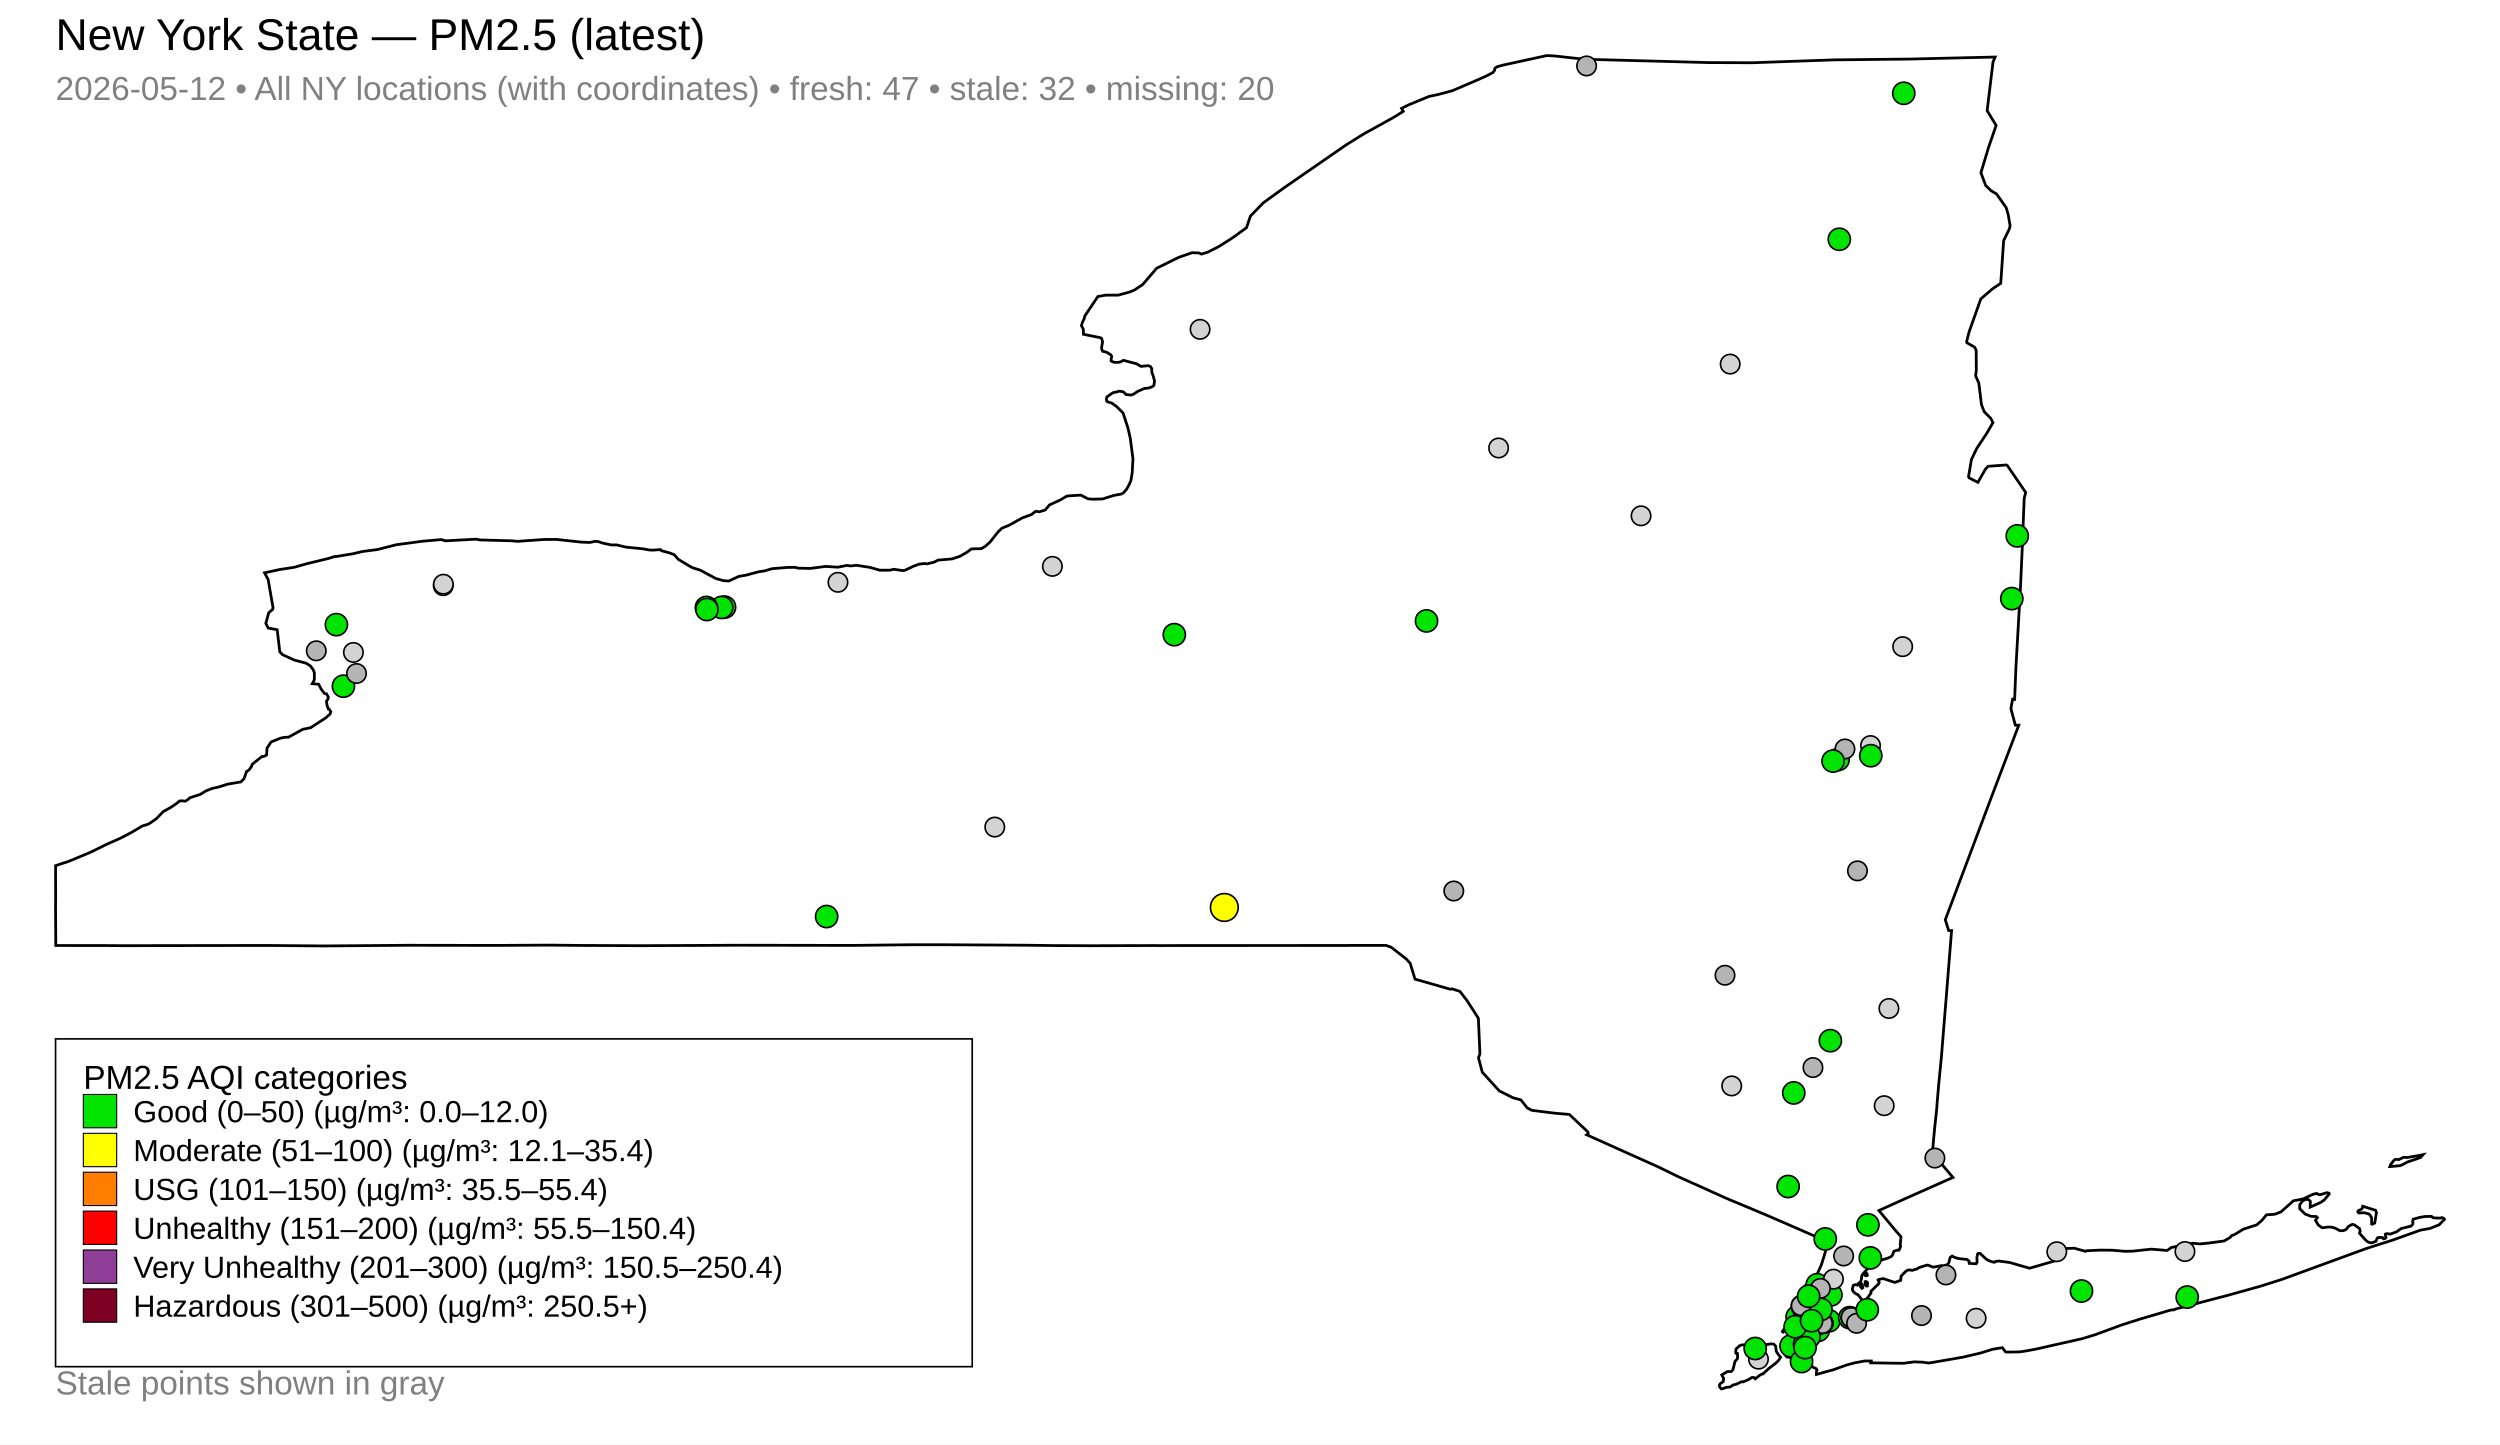
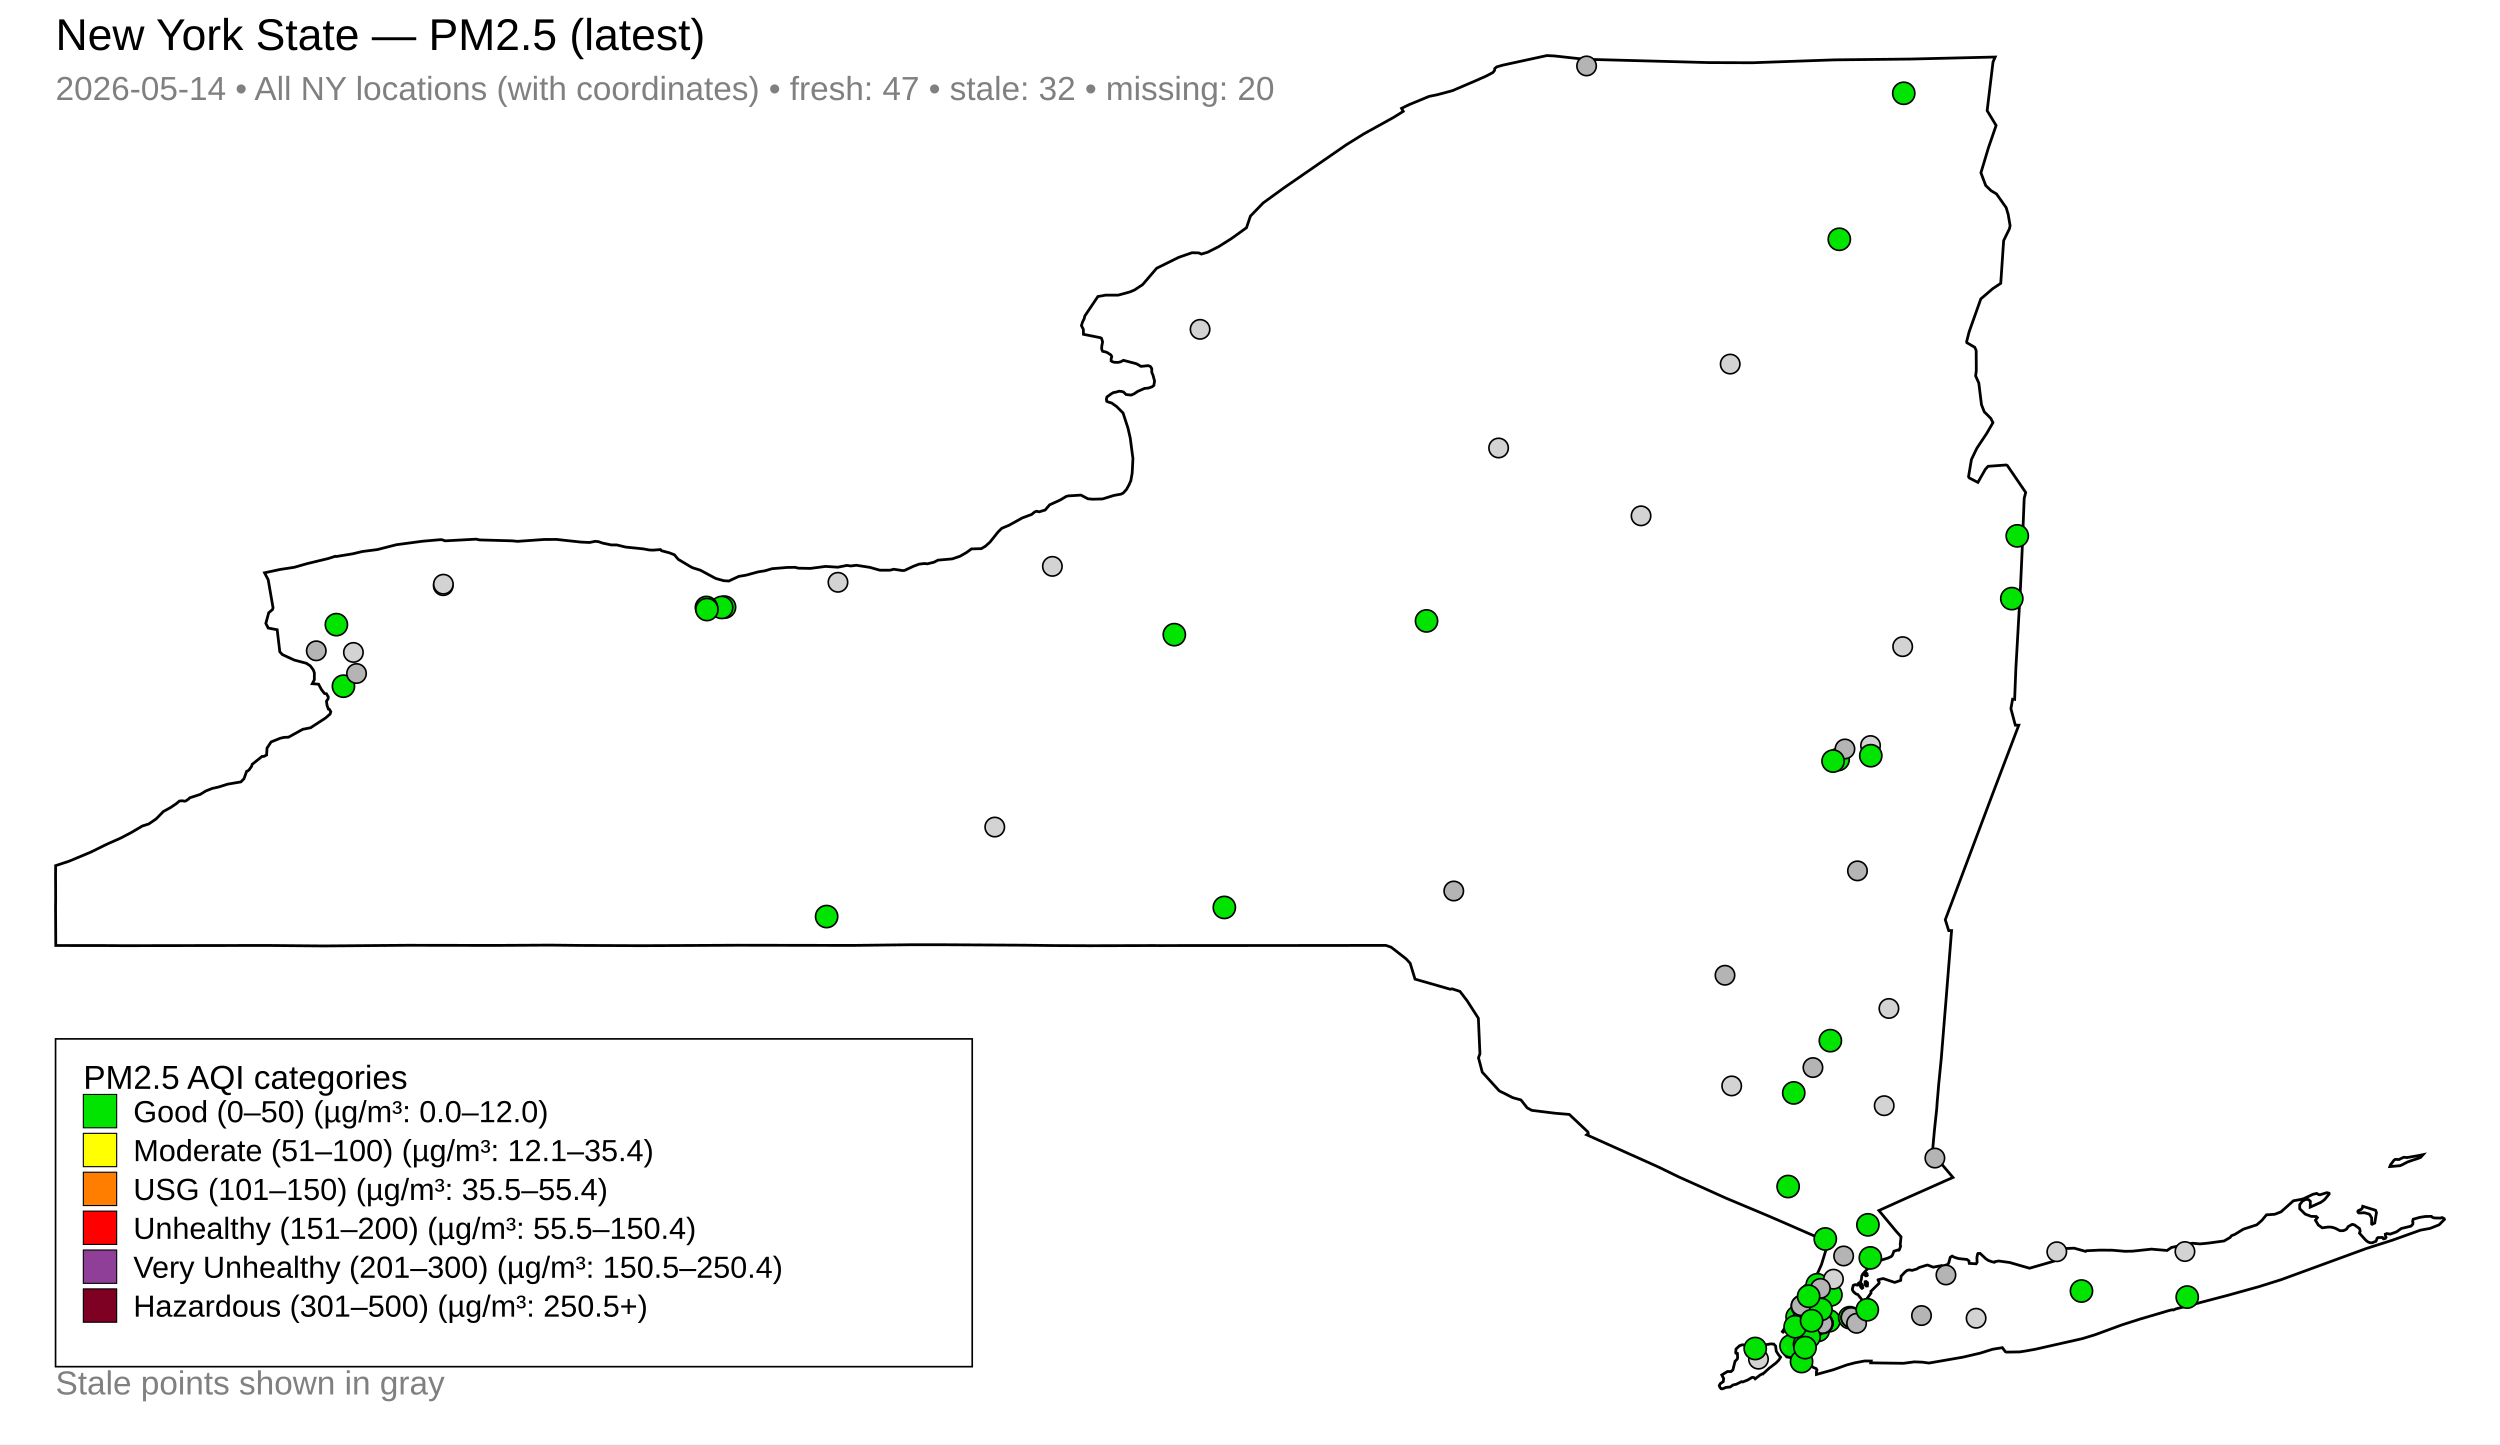
<svg xmlns="http://www.w3.org/2000/svg" width="900" height="520">
  <rect x="0" y="0" width="900" height="520" fill="white" />
  <text x="20" y="18" font-family="Arial, sans-serif" font-size="16">New York State — PM2.5 (latest)</text>
-   <text x="20" y="36" font-family="Arial, sans-serif" font-size="12" fill="gray">2026-05-12 • All NY locations (with coordinates) • fresh: 47 • stale: 32 • missing: 20</text>
+   <text x="20" y="36" font-family="Arial, sans-serif" font-size="12" fill="gray">2026-05-14 • All NY locations (with coordinates) • fresh: 47 • stale: 32 • missing: 20</text>
  <path d="M671.45,461.41 L671.76,461.32 L672.22,461.64 L672.35,461.97 L672.25,462.95 L671.86,462.98 L671.49,462.62 L671.42,461.90 L671.45,461.41 Z" fill="none" stroke="black" stroke-width="1" />
  <path d="M642.36,478.33 L642.45,478.27 L642.52,478.30 L642.67,478.45 L642.08,479.44 L641.97,479.57 L641.76,479.50 L641.65,479.36 L641.70,479.29 L642.36,478.33 Z" fill="none" stroke="black" stroke-width="1" />
  <path d="M631.09,495.85 L630.63,495.92 L629.30,496.74 L627.44,497.50 L626.99,497.39 L625.05,498.34 L623.91,498.58 L622.89,499.31 L621.43,499.45 L619.97,500.00 L619.59,499.94 L619.11,499.34 L618.94,498.75 L619.31,498.11 L620.38,497.37 L620.51,496.26 L619.84,494.98 L621.89,493.74 L623.20,493.75 L623.86,493.12 L624.60,490.10 L625.39,489.28 L625.54,488.77 L625.47,487.25 L624.94,487.17 L624.85,486.89 L624.98,485.63 L626.20,484.49 L627.20,484.13 L627.86,484.18 L628.29,484.48 L630.16,484.84 L633.73,484.48 L637.39,483.80 L638.55,483.86 L639.22,484.59 L639.45,486.43 L640.24,487.69 L641.02,488.58 L640.36,489.66 L639.38,490.65 L636.92,492.53 L634.68,494.60 L634.55,494.53 L633.57,495.05 L631.87,496.39 L631.55,496.00 L631.09,495.85 Z" fill="none" stroke="black" stroke-width="1" />
  <path d="M849.98,435.40 L850.40,435.00 L850.58,434.26 L855.20,435.70 L855.53,436.51 L854.90,440.30 L853.95,440.75 L853.79,440.66 L853.79,438.43 L853.14,437.30 L852.79,437.05 L851.24,436.59 L849.21,436.67 L848.92,436.46 L848.81,436.10 L849.05,435.78 L849.98,435.40 Z" fill="none" stroke="black" stroke-width="1" />
  <path d="M870.50,416.04 L872.32,415.67 L871.40,416.69 L870.20,417.14 L868.43,417.71 L866.65,418.34 L864.93,419.25 L864.09,419.63 L860.35,419.96 L860.56,419.36 L861.16,418.55 L861.81,417.71 L862.30,417.37 L863.61,417.44 L865.33,416.61 L866.53,416.72 L869.49,416.21 L870.50,416.04 Z" fill="none" stroke="black" stroke-width="1" />
  <path d="M672.13,458.56 L672.14,458.66 L672.14,458.72 L672.14,458.86 L672.23,459.11 L672.15,459.22 L671.72,459.30 L671.25,459.00 L671.26,458.78 L671.52,458.74 L671.57,458.43 L671.76,458.34 L672.01,458.42 L672.12,458.50 L672.13,458.56 Z" fill="none" stroke="black" stroke-width="1" />
  <path d="M711.67,111.62 L708.89,119.45 L708.00,122.91 L708.06,123.36 L710.90,125.02 L711.42,126.16 L711.47,133.32 L711.23,135.33 L712.37,137.90 L713.33,145.68 L714.32,148.22 L714.32,148.23 L716.69,150.62 L717.46,152.16 L716.34,154.09 L715.25,155.97 L711.69,161.33 L711.12,162.50 L709.72,165.42 L708.67,171.61 L708.95,172.06 L712.04,173.67 L714.72,168.95 L715.71,167.87 L722.27,167.39 L722.67,167.63 L728.86,176.71 L729.25,177.28 L728.71,179.40 L728.10,194.68 L728.09,194.76 L728.08,195.48 L728.05,196.41 L727.86,200.66 L727.39,211.06 L726.27,230.83 L725.74,240.07 L725.73,240.19 L725.72,240.42 L725.27,251.78 L724.54,251.70 L723.93,255.12 L725.51,261.06 L726.76,261.07 L722.18,273.10 L717.23,286.12 L710.91,302.93 L700.30,331.12 L701.53,335.01 L702.57,335.01 L700.65,358.95 L700.65,359.00 L700.08,365.91 L699.29,375.69 L698.86,381.02 L697.92,390.50 L697.50,395.54 L697.49,395.62 L697.48,395.72 L697.46,395.84 L697.46,395.89 L697.45,395.95 L697.30,397.94 L697.29,398.09 L697.29,398.14 L697.28,398.37 L697.27,398.55 L697.17,399.64 L697.11,400.19 L697.09,400.40 L696.44,406.47 L696.33,407.58 L695.65,415.11 L703.07,423.89 L700.16,425.16 L699.60,425.41 L688.75,430.24 L686.82,431.10 L686.00,431.46 L676.41,435.79 L680.06,440.19 L680.83,441.10 L681.61,442.05 L682.65,443.29 L684.29,445.13 L684.37,445.24 L684.08,448.06 L684.22,448.65 L683.79,449.84 L683.56,450.08 L683.30,449.97 L681.82,450.44 L681.25,451.90 L680.91,452.31 L679.66,452.90 L677.07,453.70 L675.98,454.45 L673.26,455.77 L670.59,458.65 L670.35,459.12 L670.21,459.39 L670.13,460.39 L669.78,461.51 L669.86,461.98 L670.22,462.23 L670.50,462.70 L670.50,462.99 L670.49,463.23 L670.60,463.60 L670.45,463.73 L670.31,463.82 L670.15,463.69 L669.84,463.26 L669.53,462.78 L669.70,462.27 L669.40,461.80 L669.23,461.82 L668.86,462.18 L668.61,462.63 L667.80,462.47 L667.16,462.76 L666.86,464.00 L666.90,464.43 L667.26,465.03 L668.07,465.76 L668.85,466.07 L670.08,467.63 L670.58,468.27 L671.16,468.23 L671.99,467.65 L672.01,467.64 L673.56,465.50 L673.52,464.88 L676.36,462.11 L676.53,461.69 L676.10,460.78 L676.22,460.66 L677.95,460.28 L682.09,461.67 L682.62,461.49 L684.24,460.94 L684.40,459.42 L685.84,457.89 L686.64,457.30 L687.38,457.17 L688.40,457.33 L690.11,456.81 L690.84,456.33 L693.58,455.47 L693.99,455.43 L695.96,456.18 L699.09,455.59 L699.56,455.74 L701.20,455.18 L701.51,454.68 L701.56,454.61 L702.09,452.64 L702.78,452.18 L702.84,452.21 L703.35,452.51 L703.54,452.61 L703.97,452.75 L705.14,453.10 L705.48,453.14 L705.92,453.18 L707.17,453.31 L707.99,453.39 L708.08,453.40 L708.82,453.94 L708.84,454.11 L708.93,454.82 L711.41,454.96 L711.75,454.44 L711.69,452.62 L711.97,451.37 L712.09,451.24 L712.84,451.23 L714.85,453.11 L715.77,453.74 L717.21,454.27 L717.99,454.42 L718.14,454.21 L719.54,453.96 L723.48,454.50 L723.48,454.50 L730.64,456.56 L739.37,454.04 L739.67,453.38 L739.84,451.18 L740.27,450.08 L743.57,449.47 L746.71,449.35 L750.83,450.50 L751.18,450.26 L756.02,450.04 L760.46,450.08 L764.95,450.47 L767.74,450.42 L774.50,449.69 L780.15,450.17 L781.68,449.11 L786.64,448.02 L789.37,447.57 L792.02,447.81 L795.24,447.49 L800.69,446.74 L802.85,445.48 L803.34,444.85 L804.55,444.38 L807.63,442.49 L812.44,440.94 L814.24,439.37 L815.93,437.34 L818.90,437.14 L821.17,436.26 L825.62,432.29 L828.10,431.83 L829.29,431.55 L832.69,429.93 L834.03,429.63 L834.66,430.02 L835.20,430.12 L837.67,429.36 L838.45,429.55 L838.50,429.87 L836.78,431.92 L835.52,432.84 L831.68,434.56 L831.72,432.46 L831.03,431.85 L830.34,431.77 L829.75,431.92 L828.83,432.45 L827.89,433.71 L827.90,435.13 L829.85,437.07 L831.97,437.88 L833.86,437.95 L834.26,438.34 L833.56,439.28 L834.59,441.01 L836.02,442.02 L838.12,441.73 L839.41,441.78 L840.70,442.17 L842.40,443.06 L843.63,443.03 L844.42,442.70 L844.83,442.40 L845.34,441.58 L846.64,440.84 L846.91,440.77 L847.62,440.98 L849.42,442.27 L849.66,443.16 L849.41,443.95 L851.70,446.51 L852.50,447.11 L853.25,447.39 L853.98,447.40 L855.33,446.86 L855.66,446.12 L855.74,445.80 L856.07,445.52 L857.67,445.48 L858.06,445.98 L858.15,445.97 L858.36,445.93 L858.75,445.80 L858.97,445.46 L858.75,444.81 L858.71,444.31 L859.20,444.09 L860.47,444.28 L862.73,443.48 L864.44,442.27 L867.94,441.41 L868.59,440.72 L868.67,440.13 L868.54,439.69 L868.75,438.92 L871.08,438.26 L873.13,437.93 L875.32,437.90 L875.73,438.27 L876.37,438.45 L878.55,438.52 L879.10,438.32 L879.86,438.67 L880.00,438.99 L878.08,440.93 L874.83,442.22 L871.35,442.86 L861.17,446.50 L851.91,449.45 L821.30,460.65 L813.23,463.19 L801.98,466.32 L783.30,471.22 L782.44,471.59 L781.99,471.51 L780.80,471.81 L770.46,474.85 L763.93,476.94 L754.22,480.51 L749.60,481.92 L739.78,484.13 L732.91,485.69 L729.57,486.30 L727.07,486.69 L726.81,486.69 L722.25,486.76 L721.89,486.57 L720.85,485.16 L717.35,485.73 L712.94,487.11 L709.48,487.92 L706.59,488.59 L694.41,490.70 L692.08,490.38 L689.13,490.27 L685.24,490.79 L679.31,490.71 L673.48,490.62 L673.53,490.41 L673.63,489.97 L671.28,489.95 L668.40,490.49 L667.81,490.60 L664.81,491.39 L659.97,493.12 L653.92,494.79 L653.93,493.72 L654.12,493.19 L653.80,492.69 L653.48,492.56 L652.83,492.29 L652.23,491.79 L651.22,491.87 L647.74,492.11 L646.58,492.09 L645.82,491.85 L645.49,491.67 L645.39,491.28 L646.01,490.71 L646.11,490.58 L646.63,489.96 L646.44,489.42 L645.61,488.88 L643.23,488.50 L642.49,487.59 L642.19,486.33 L642.63,485.03 L642.90,484.64 L643.31,484.03 L644.81,482.70 L644.57,480.60 L644.31,480.34 L644.19,480.22 L644.10,479.73 L644.44,479.04 L644.79,478.83 L644.97,478.16 L644.68,477.60 L644.13,477.34 L645.30,472.33 L645.80,471.59 L646.70,470.22 L647.56,468.92 L648.23,467.90 L652.43,461.52 L653.54,459.79 L654.04,459.01 L654.05,459.01 L654.69,457.56 L655.54,455.67 L655.73,455.24 L658.33,446.78 L657.39,446.77 L656.39,446.35 L642.34,440.21 L642.34,440.21 L636.74,437.79 L636.27,437.59 L623.59,432.27 L621.30,431.31 L607.02,424.88 L604.15,423.59 L597.03,420.12 L571.21,408.53 L571.77,408.09 L571.62,407.48 L564.94,401.19 L564.57,401.16 L559.87,400.77 L551.43,399.72 L549.78,398.82 L547.54,395.98 L544.57,395.15 L539.74,392.72 L533.62,385.98 L532.58,382.03 L532.25,380.80 L532.78,379.37 L532.21,366.57 L528.15,360.25 L525.58,356.90 L522.77,355.99 L522.09,356.12 L509.41,352.49 L507.66,346.77 L506.19,345.18 L500.83,341.00 L498.91,340.34 L491.03,340.35 L490.57,340.35 L486.12,340.35 L485.47,340.36 L485.40,340.37 L431.39,340.39 L431.08,340.39 L417.73,340.41 L415.79,340.40 L414.97,340.40 L413.41,340.40 L391.85,340.46 L391.18,340.45 L378.97,340.40 L378.49,340.39 L368.59,340.27 L368.53,340.27 L340.49,340.11 L338.40,340.10 L329.08,340.10 L328.96,340.11 L328.40,340.11 L327.31,340.11 L326.71,340.12 L324.20,340.15 L324.19,340.15 L319.64,340.20 L319.63,340.20 L306.90,340.35 L265.50,340.28 L254.11,340.34 L238.89,340.41 L230.96,340.44 L229.96,340.44 L208.32,340.35 L208.29,340.35 L198.12,340.24 L189.21,340.29 L178.17,340.35 L146.78,340.30 L116.53,340.54 L111.73,340.50 L97.20,340.37 L96.24,340.36 L44.33,340.44 L42.93,340.43 L36.46,340.39 L34.89,340.38 L34.89,340.39 L20.08,340.38 L20.00,326.35 L20.03,324.28 L20.04,323.01 L20.03,321.88 L20.02,321.20 L20.03,320.78 L20.00,314.47 L20.02,313.59 L20.02,311.63 L24.82,310.05 L32.70,306.76 L38.29,304.00 L43.48,301.69 L47.32,299.68 L51.26,297.35 L53.57,296.62 L56.23,294.79 L58.80,292.15 L61.36,290.74 L63.51,289.29 L64.62,288.36 L65.67,288.28 L66.45,288.43 L66.85,288.35 L67.76,287.74 L68.34,287.20 L72.08,285.99 L74.12,284.73 L76.48,283.81 L78.63,283.35 L81.89,282.31 L86.73,281.48 L87.83,280.34 L88.03,279.78 L88.81,277.65 L89.17,277.53 L89.64,277.18 L90.54,275.93 L90.79,275.15 L94.34,272.31 L94.94,272.32 L95.97,271.81 L96.13,269.31 L97.59,267.10 L100.85,265.78 L102.24,265.46 L103.87,265.38 L108.98,262.55 L111.81,261.99 L117.20,258.48 L118.85,257.03 L119.08,256.20 L118.52,255.30 L118.21,255.25 L117.74,253.94 L117.52,252.48 L118.09,251.60 L118.19,250.93 L117.53,249.76 L116.81,249.66 L115.68,248.18 L114.69,246.31 L112.43,246.13 L113.16,244.71 L113.17,242.22 L112.79,241.17 L111.73,239.73 L111.48,239.56 L110.26,238.77 L105.89,237.61 L101.65,235.65 L100.73,234.64 L99.82,226.98 L99.79,226.71 L96.55,226.09 L95.70,224.42 L96.73,220.61 L98.11,219.42 L98.30,218.83 L96.55,208.71 L95.24,206.21 L100.75,205.02 L105.97,204.22 L110.44,202.94 L118.20,201.06 L120.72,200.26 L120.96,200.36 L127.08,199.35 L130.41,198.55 L135.88,197.84 L142.68,196.10 L152.14,194.84 L158.51,194.28 L159.20,194.32 L160.22,194.70 L161.05,194.66 L171.41,194.10 L172.66,194.37 L184.42,194.70 L186.27,194.89 L195.89,194.21 L200.32,194.19 L209.12,195.15 L212.16,195.29 L212.25,195.29 L214.25,194.88 L215.47,195.00 L216.80,195.48 L220.09,196.18 L222.04,196.18 L225.25,196.95 L231.64,197.60 L233.73,197.99 L235.06,198.05 L237.77,197.85 L238.13,198.26 L240.99,199.02 L242.78,199.72 L244.16,201.35 L248.63,204.03 L249.35,204.40 L252.12,205.27 L254.96,206.80 L257.67,208.25 L260.52,209.05 L262.36,209.17 L265.97,207.50 L268.62,207.05 L272.95,205.87 L275.37,205.49 L277.93,204.73 L278.54,204.68 L279.56,204.60 L283.36,204.28 L286.24,204.24 L287.40,204.54 L291.73,204.63 L297.18,203.91 L301.64,204.19 L304.86,203.55 L306.28,203.75 L308.30,203.50 L313.14,204.25 L316.78,205.28 L320.50,205.26 L321.72,204.93 L324.99,205.41 L325.67,205.34 L328.91,203.82 L330.88,203.09 L332.77,202.87 L333.80,202.98 L336.24,202.39 L337.69,201.65 L342.80,201.20 L345.59,200.26 L347.98,198.88 L349.72,197.61 L350.65,197.58 L353.28,197.51 L354.75,196.63 L356.40,195.16 L359.33,191.47 L360.63,190.19 L362.11,189.57 L363.20,189.12 L368.02,186.45 L371.39,185.20 L372.46,184.32 L373.13,184.05 L374.11,184.26 L376.27,183.60 L377.85,181.75 L381.66,180.01 L383.82,178.72 L384.57,178.52 L389.12,178.24 L391.66,179.56 L393.25,179.71 L396.92,179.62 L400.98,178.36 L403.59,177.88 L404.37,177.48 L405.53,176.19 L406.42,174.60 L407.11,173.02 L407.58,170.32 L407.86,165.08 L407.43,161.84 L406.90,157.75 L406.05,154.06 L404.30,148.68 L402.03,146.39 L400.20,145.08 L399.02,144.75 L398.43,144.46 L398.30,143.71 L398.49,142.90 L399.19,142.40 L399.96,141.84 L400.79,141.34 L402.07,141.09 L402.77,140.84 L403.73,140.91 L404.50,141.15 L405.39,142.03 L407.24,142.23 L408.27,141.78 L409.60,140.89 L412.03,139.83 L413.42,139.71 L414.75,139.25 L415.40,138.73 L415.64,137.15 L415.05,134.99 L414.70,134.22 L414.63,133.66 L414.63,132.69 L414.11,131.91 L413.35,131.63 L410.77,131.90 L409.13,130.95 L404.44,129.72 L403.48,130.23 L402.65,130.45 L401.80,130.45 L401.14,130.42 L400.49,130.22 L400.01,129.92 L400.01,129.23 L400.23,128.35 L399.91,127.76 L398.58,126.91 L397.93,126.67 L396.96,126.47 L396.72,126.00 L396.59,125.47 L396.65,124.60 L396.94,123.06 L396.55,121.81 L396.15,121.57 L390.05,120.35 L390.00,118.58 L389.32,117.22 L389.67,116.02 L390.28,114.79 L390.55,113.73 L395.23,106.75 L398.07,106.24 L402.54,106.25 L406.75,105.10 L408.43,104.39 L411.37,102.44 L416.39,96.57 L424.32,92.65 L429.13,90.98 L431.61,91.05 L432.49,91.47 L434.73,90.81 L438.71,88.79 L443.22,85.95 L444.47,85.06 L448.73,81.98 L450.15,77.80 L454.75,73.05 L462.25,67.61 L484.59,52.17 L490.91,48.23 L501.72,42.25 L505.17,40.09 L504.56,39.01 L507.22,37.70 L514.47,34.70 L517.43,34.10 L522.81,32.66 L530.97,29.18 L535.07,27.36 L537.46,26.10 L538.06,25.30 L538.10,24.70 L538.81,24.08 L541.02,23.45 L556.89,20.00 L559.60,20.14 L567.94,21.06 L570.44,21.33 L615.11,22.53 L630.83,22.59 L643.82,22.13 L660.44,21.55 L687.64,21.26 L718.26,20.53 L717.49,22.29 L716.48,30.64 L715.37,39.83 L718.60,45.16 L715.84,53.19 L713.13,62.21 L714.85,66.77 L716.21,68.09 L716.77,68.63 L718.74,69.81 L718.74,69.81 L722.22,74.75 L722.96,77.26 L723.64,81.27 L723.38,82.39 L721.31,86.62 L720.42,99.76 L720.26,102.01 L717.42,103.89 L713.09,107.61 L711.67,111.62 Z" fill="none" stroke="black" stroke-width="1" />
  <circle cx="623.41" cy="390.93" r="3.50" fill="lightgray" stroke="black" stroke-width="0.6" />
  <circle cx="113.86" cy="234.29" r="3.50" fill="rgb(180,180,180)" stroke="black" stroke-width="0.6" />
  <circle cx="643.73" cy="427.15" r="4.00" fill="#00E400" stroke="black" stroke-width="0.6" />
  <circle cx="652.45" cy="465.63" r="4.00" fill="#00E400" stroke="black" stroke-width="0.6" />
  <circle cx="645.75" cy="393.45" r="4.00" fill="#00E400" stroke="black" stroke-width="0.6" />
  <circle cx="633.05" cy="489.30" r="3.50" fill="lightgray" stroke="black" stroke-width="0.6" />
  <circle cx="539.50" cy="161.27" r="3.50" fill="lightgray" stroke="black" stroke-width="0.6" />
  <circle cx="711.40" cy="474.57" r="3.50" fill="lightgray" stroke="black" stroke-width="0.6" />
  <circle cx="159.56" cy="210.84" r="3.50" fill="lightgray" stroke="black" stroke-width="0.6" />
  <circle cx="590.78" cy="185.70" r="3.50" fill="lightgray" stroke="black" stroke-width="0.6" />
  <circle cx="622.87" cy="131.07" r="3.50" fill="lightgray" stroke="black" stroke-width="0.6" />
  <circle cx="358.12" cy="297.74" r="3.50" fill="lightgray" stroke="black" stroke-width="0.6" />
  <circle cx="513.55" cy="223.53" r="4.00" fill="#00E400" stroke="black" stroke-width="0.6" />
  <circle cx="432.03" cy="118.56" r="3.50" fill="lightgray" stroke="black" stroke-width="0.6" />
  <circle cx="260.84" cy="218.57" r="4.00" fill="#00E400" stroke="black" stroke-width="0.6" />
  <circle cx="654.21" cy="462.50" r="4.00" fill="#00E400" stroke="black" stroke-width="0.6" />
  <circle cx="657.44" cy="466.02" r="4.00" fill="#00E400" stroke="black" stroke-width="0.6" />
  <circle cx="658.41" cy="475.49" r="4.00" fill="#00E400" stroke="black" stroke-width="0.6" />
  <circle cx="673.39" cy="268.40" r="3.50" fill="lightgray" stroke="black" stroke-width="0.6" />
  <circle cx="301.67" cy="209.63" r="3.50" fill="lightgray" stroke="black" stroke-width="0.6" />
  <circle cx="665.90" cy="474.36" r="4.00" fill="#00E400" stroke="black" stroke-width="0.6" />
  <circle cx="662.15" cy="86.14" r="4.00" fill="#00E400" stroke="black" stroke-width="0.6" />
  <circle cx="672.45" cy="440.94" r="4.00" fill="#00E400" stroke="black" stroke-width="0.6" />
  <circle cx="684.96" cy="232.79" r="3.50" fill="lightgray" stroke="black" stroke-width="0.6" />
  <circle cx="678.31" cy="398.05" r="3.50" fill="lightgray" stroke="black" stroke-width="0.6" />
  <circle cx="648.49" cy="475.16" r="3.50" fill="rgb(180,180,180)" stroke="black" stroke-width="0.6" />
  <circle cx="422.75" cy="228.48" r="4.00" fill="#00E400" stroke="black" stroke-width="0.6" />
  <circle cx="297.59" cy="329.96" r="4.00" fill="#00E400" stroke="black" stroke-width="0.6" />
  <circle cx="749.33" cy="464.77" r="4.00" fill="#00E400" stroke="black" stroke-width="0.6" />
  <circle cx="644.77" cy="484.52" r="4.00" fill="#00E400" stroke="black" stroke-width="0.6" />
  <circle cx="127.23" cy="234.88" r="3.50" fill="lightgray" stroke="black" stroke-width="0.6" />
  <circle cx="673.48" cy="272.05" r="4.00" fill="#00E400" stroke="black" stroke-width="0.6" />
  <circle cx="123.64" cy="247.03" r="4.00" fill="#00E400" stroke="black" stroke-width="0.6" />
  <circle cx="159.62" cy="210.31" r="3.50" fill="lightgray" stroke="black" stroke-width="0.6" />
  <circle cx="691.74" cy="473.60" r="3.50" fill="rgb(180,180,180)" stroke="black" stroke-width="0.6" />
  <circle cx="647.35" cy="476.84" r="3.50" fill="rgb(180,180,180)" stroke="black" stroke-width="0.6" />
  <circle cx="654.57" cy="478.94" r="4.00" fill="#00E400" stroke="black" stroke-width="0.6" />
  <circle cx="659.13" cy="466.16" r="4.00" fill="#00E400" stroke="black" stroke-width="0.6" />
  <circle cx="660.05" cy="460.50" r="3.50" fill="lightgray" stroke="black" stroke-width="0.6" />
  <circle cx="680.01" cy="363.05" r="3.50" fill="lightgray" stroke="black" stroke-width="0.6" />
  <circle cx="786.58" cy="450.55" r="3.50" fill="lightgray" stroke="black" stroke-width="0.6" />
  <circle cx="571.17" cy="23.74" r="3.50" fill="rgb(180,180,180)" stroke="black" stroke-width="0.6" />
  <circle cx="740.45" cy="450.63" r="3.50" fill="lightgray" stroke="black" stroke-width="0.6" />
  <circle cx="128.35" cy="242.46" r="3.50" fill="rgb(180,180,180)" stroke="black" stroke-width="0.6" />
  <circle cx="378.86" cy="203.89" r="3.50" fill="lightgray" stroke="black" stroke-width="0.6" />
  <circle cx="666.63" cy="474.18" r="3.50" fill="rgb(180,180,180)" stroke="black" stroke-width="0.6" />
  <circle cx="259.81" cy="218.68" r="4.00" fill="#00E400" stroke="black" stroke-width="0.6" />
  <circle cx="655.35" cy="463.83" r="3.50" fill="rgb(180,180,180)" stroke="black" stroke-width="0.6" />
  <circle cx="631.88" cy="485.46" r="4.00" fill="#00E400" stroke="black" stroke-width="0.6" />
  <circle cx="673.32" cy="452.85" r="4.00" fill="#00E400" stroke="black" stroke-width="0.6" />
  <circle cx="651.55" cy="480.96" r="3.50" fill="rgb(180,180,180)" stroke="black" stroke-width="0.6" />
  <circle cx="523.36" cy="320.76" r="3.50" fill="rgb(180,180,180)" stroke="black" stroke-width="0.6" />
  <circle cx="672.22" cy="471.51" r="3.50" fill="rgb(180,180,180)" stroke="black" stroke-width="0.6" />
  <circle cx="666.37" cy="474.31" r="3.50" fill="rgb(180,180,180)" stroke="black" stroke-width="0.6" />
  <circle cx="672.22" cy="471.51" r="3.50" fill="rgb(180,180,180)" stroke="black" stroke-width="0.6" />
  <circle cx="685.35" cy="33.58" r="4.00" fill="#00E400" stroke="black" stroke-width="0.6" />
  <circle cx="254.31" cy="218.69" r="4.00" fill="#00E400" stroke="black" stroke-width="0.6" />
  <circle cx="666.34" cy="474.37" r="3.50" fill="rgb(180,180,180)" stroke="black" stroke-width="0.6" />
  <circle cx="666.37" cy="474.31" r="3.50" fill="rgb(180,180,180)" stroke="black" stroke-width="0.6" />
  <circle cx="646.96" cy="474.10" r="4.00" fill="#00E400" stroke="black" stroke-width="0.6" />
  <circle cx="652.66" cy="384.32" r="3.50" fill="rgb(180,180,180)" stroke="black" stroke-width="0.6" />
  <circle cx="657.10" cy="446.03" r="4.00" fill="#00E400" stroke="black" stroke-width="0.6" />
  <circle cx="652.89" cy="477.50" r="4.00" fill="#00E400" stroke="black" stroke-width="0.6" />
  <circle cx="121.10" cy="224.87" r="4.00" fill="#00E400" stroke="black" stroke-width="0.6" />
  <circle cx="648.56" cy="490.16" r="4.00" fill="#00E400" stroke="black" stroke-width="0.6" />
  <circle cx="656.29" cy="476.41" r="3.50" fill="rgb(180,180,180)" stroke="black" stroke-width="0.6" />
  <circle cx="656.29" cy="476.43" r="3.50" fill="rgb(180,180,180)" stroke="black" stroke-width="0.6" />
  <circle cx="656.31" cy="476.41" r="3.50" fill="rgb(180,180,180)" stroke="black" stroke-width="0.6" />
  <circle cx="656.37" cy="476.36" r="3.50" fill="rgb(180,180,180)" stroke="black" stroke-width="0.6" />
  <circle cx="656.16" cy="476.60" r="3.50" fill="rgb(180,180,180)" stroke="black" stroke-width="0.6" />
  <circle cx="656.27" cy="476.40" r="3.50" fill="rgb(180,180,180)" stroke="black" stroke-width="0.6" />
  <circle cx="656.09" cy="476.47" r="3.50" fill="rgb(180,180,180)" stroke="black" stroke-width="0.6" />
  <circle cx="668.37" cy="476.39" r="3.50" fill="rgb(180,180,180)" stroke="black" stroke-width="0.6" />
-   <circle cx="440.76" cy="326.68" r="5.00" fill="#FFFF00" stroke="black" stroke-width="0.6" />
+   <circle cx="440.76" cy="326.68" r="4.00" fill="#00E400" stroke="black" stroke-width="0.6" />
  <circle cx="648.83" cy="470.23" r="4.00" fill="#00E400" stroke="black" stroke-width="0.6" />
  <circle cx="672.22" cy="471.51" r="4.00" fill="#00E400" stroke="black" stroke-width="0.6" />
  <circle cx="724.25" cy="215.50" r="4.00" fill="#00E400" stroke="black" stroke-width="0.6" />
  <circle cx="668.69" cy="313.51" r="3.50" fill="rgb(180,180,180)" stroke="black" stroke-width="0.6" />
  <circle cx="648.60" cy="476.10" r="4.00" fill="#00E400" stroke="black" stroke-width="0.6" />
  <circle cx="661.73" cy="273.43" r="4.00" fill="#00E400" stroke="black" stroke-width="0.6" />
  <circle cx="649.63" cy="483.92" r="4.00" fill="#00E400" stroke="black" stroke-width="0.6" />
  <circle cx="658.93" cy="374.64" r="4.00" fill="#00E400" stroke="black" stroke-width="0.6" />
  <circle cx="696.56" cy="416.90" r="3.50" fill="rgb(180,180,180)" stroke="black" stroke-width="0.6" />
  <circle cx="787.40" cy="466.95" r="3.50" fill="rgb(180,180,180)" stroke="black" stroke-width="0.6" />
  <circle cx="664.18" cy="269.63" r="3.50" fill="rgb(180,180,180)" stroke="black" stroke-width="0.6" />
  <circle cx="621.00" cy="351.09" r="3.50" fill="rgb(180,180,180)" stroke="black" stroke-width="0.6" />
  <circle cx="254.50" cy="219.43" r="4.00" fill="#00E400" stroke="black" stroke-width="0.6" />
  <circle cx="651.28" cy="481.27" r="4.00" fill="#00E400" stroke="black" stroke-width="0.6" />
  <circle cx="787.40" cy="466.95" r="4.00" fill="#00E400" stroke="black" stroke-width="0.6" />
  <circle cx="663.71" cy="452.15" r="3.50" fill="rgb(180,180,180)" stroke="black" stroke-width="0.6" />
  <circle cx="646.26" cy="477.62" r="4.00" fill="#00E400" stroke="black" stroke-width="0.6" />
  <circle cx="649.82" cy="485.14" r="4.00" fill="#00E400" stroke="black" stroke-width="0.6" />
  <circle cx="648.41" cy="470.06" r="3.50" fill="rgb(180,180,180)" stroke="black" stroke-width="0.6" />
  <circle cx="655.55" cy="471.39" r="4.00" fill="#00E400" stroke="black" stroke-width="0.6" />
  <circle cx="659.90" cy="273.99" r="4.00" fill="#00E400" stroke="black" stroke-width="0.6" />
  <circle cx="726.21" cy="192.91" r="4.00" fill="#00E400" stroke="black" stroke-width="0.6" />
  <circle cx="652.17" cy="475.46" r="4.00" fill="#00E400" stroke="black" stroke-width="0.6" />
  <circle cx="700.54" cy="458.98" r="3.50" fill="rgb(180,180,180)" stroke="black" stroke-width="0.6" />
  <circle cx="651.10" cy="466.65" r="4.00" fill="#00E400" stroke="black" stroke-width="0.6" />
  <rect x="20" y="374" width="330" height="118" fill="white" stroke="black" stroke-width="0.6" />
  <text x="30" y="392" font-family="Arial, sans-serif" font-size="12">PM2.5 AQI categories</text>
  <rect x="30" y="394" width="12" height="12" fill="#00E400" stroke="black" stroke-width="0.4" />
  <text x="48" y="404" font-family="Arial, sans-serif" font-size="11">Good (0–50)  (µg/m³: 0.0–12.0)</text>
  <rect x="30" y="408" width="12" height="12" fill="#FFFF00" stroke="black" stroke-width="0.4" />
  <text x="48" y="418" font-family="Arial, sans-serif" font-size="11">Moderate (51–100)  (µg/m³: 12.1–35.4)</text>
  <rect x="30" y="422" width="12" height="12" fill="#FF7E00" stroke="black" stroke-width="0.4" />
  <text x="48" y="432" font-family="Arial, sans-serif" font-size="11">USG (101–150)  (µg/m³: 35.5–55.4)</text>
  <rect x="30" y="436" width="12" height="12" fill="#FF0000" stroke="black" stroke-width="0.4" />
  <text x="48" y="446" font-family="Arial, sans-serif" font-size="11">Unhealthy (151–200)  (µg/m³: 55.5–150.4)</text>
  <rect x="30" y="450" width="12" height="12" fill="#8F3F97" stroke="black" stroke-width="0.4" />
  <text x="48" y="460" font-family="Arial, sans-serif" font-size="11">Very Unhealthy (201–300)  (µg/m³: 150.5–250.4)</text>
  <rect x="30" y="464" width="12" height="12" fill="#7E0023" stroke="black" stroke-width="0.4" />
  <text x="48" y="474" font-family="Arial, sans-serif" font-size="11">Hazardous (301–500)  (µg/m³: 250.5+)</text>
  <text x="20" y="502" font-family="Arial, sans-serif" font-size="12" fill="gray">Stale points shown in gray</text>
</svg>
